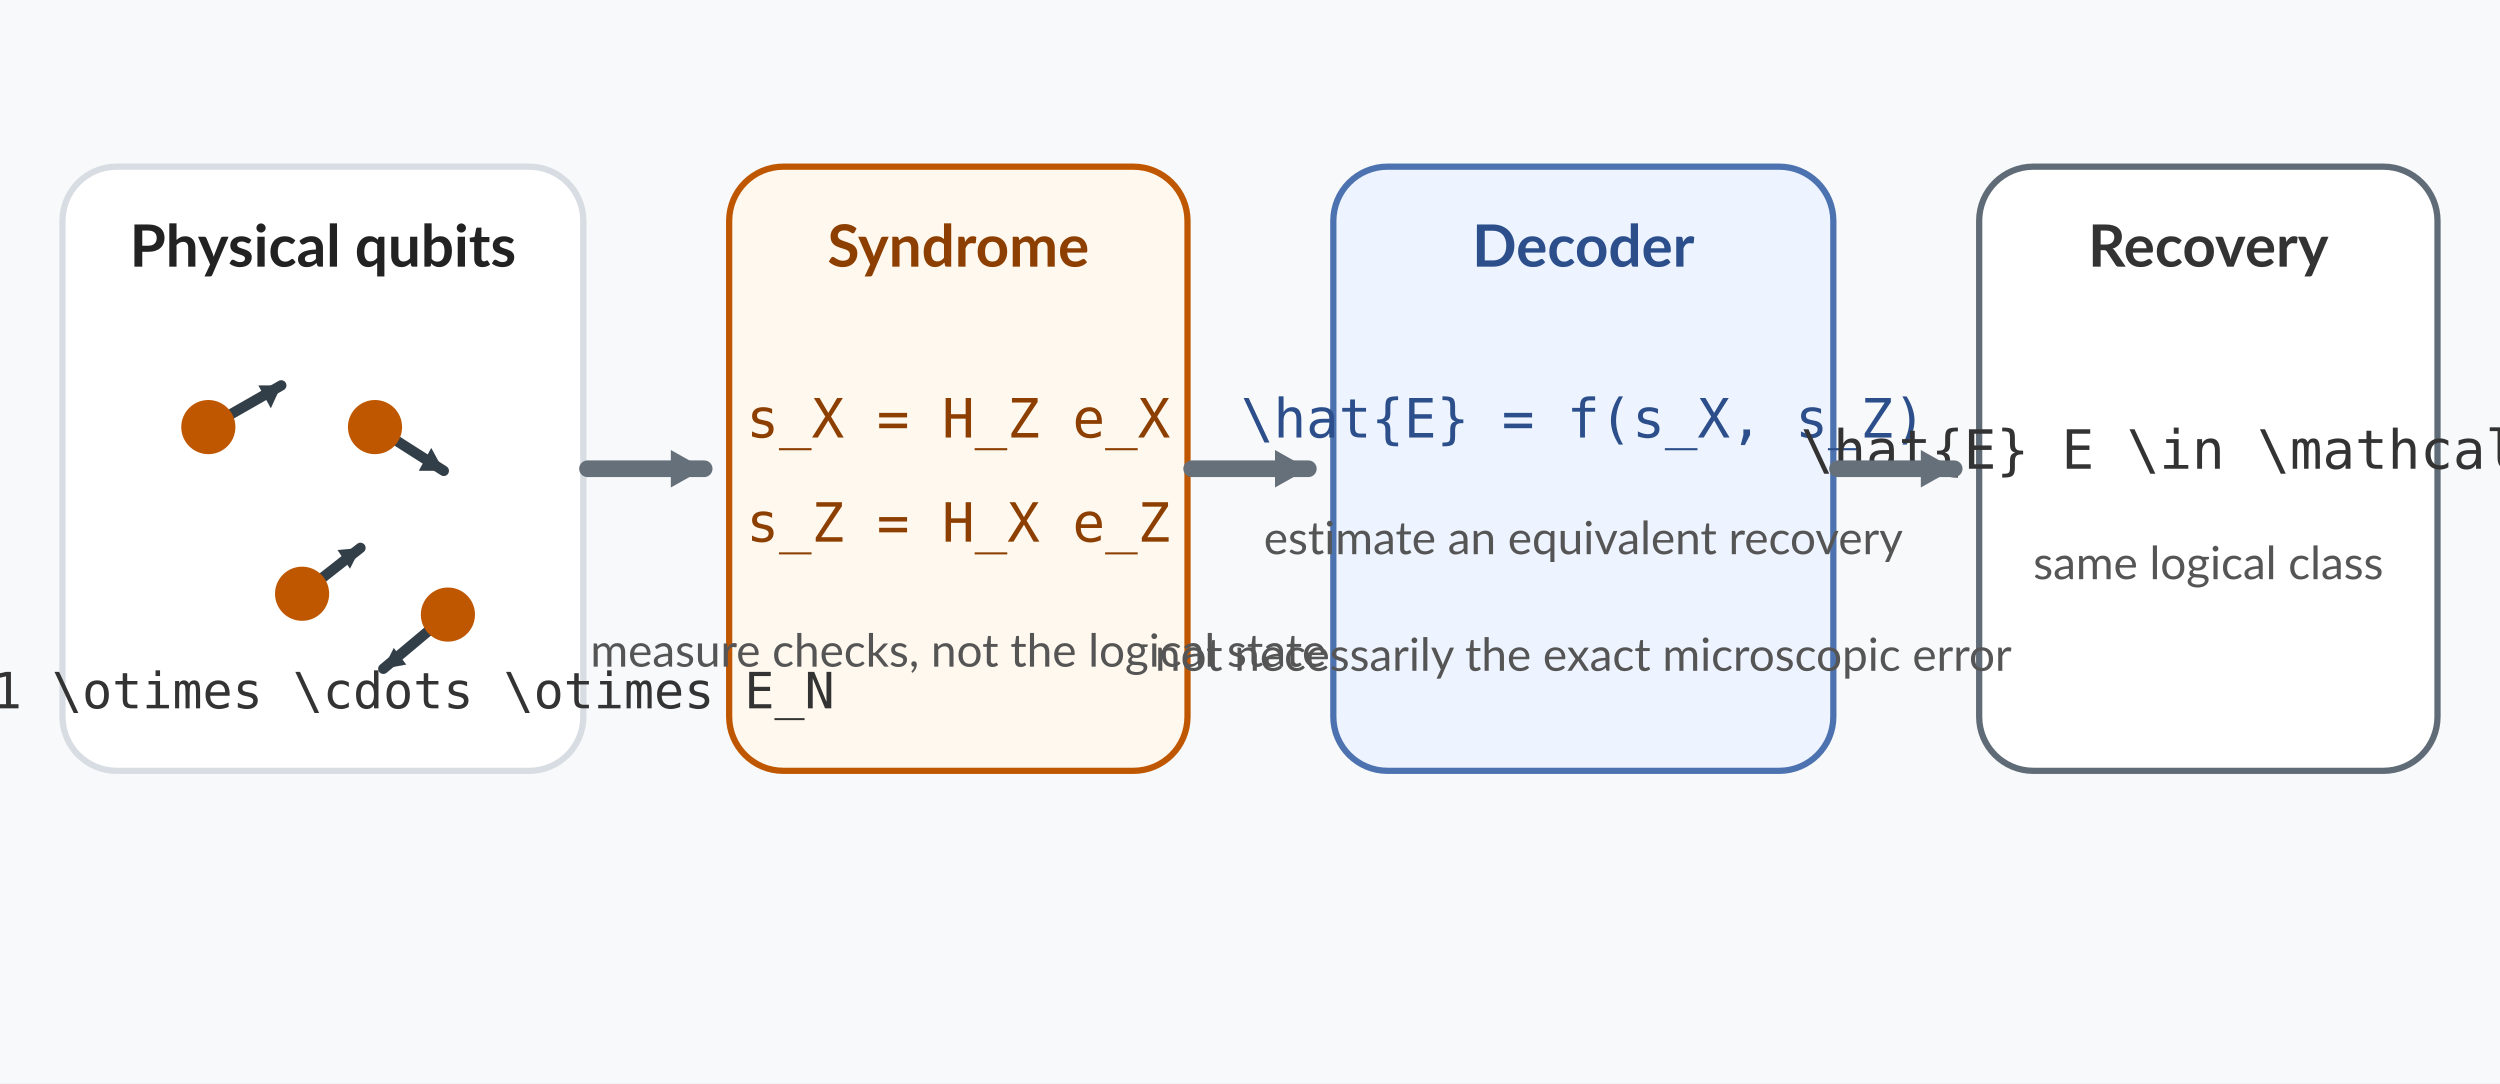
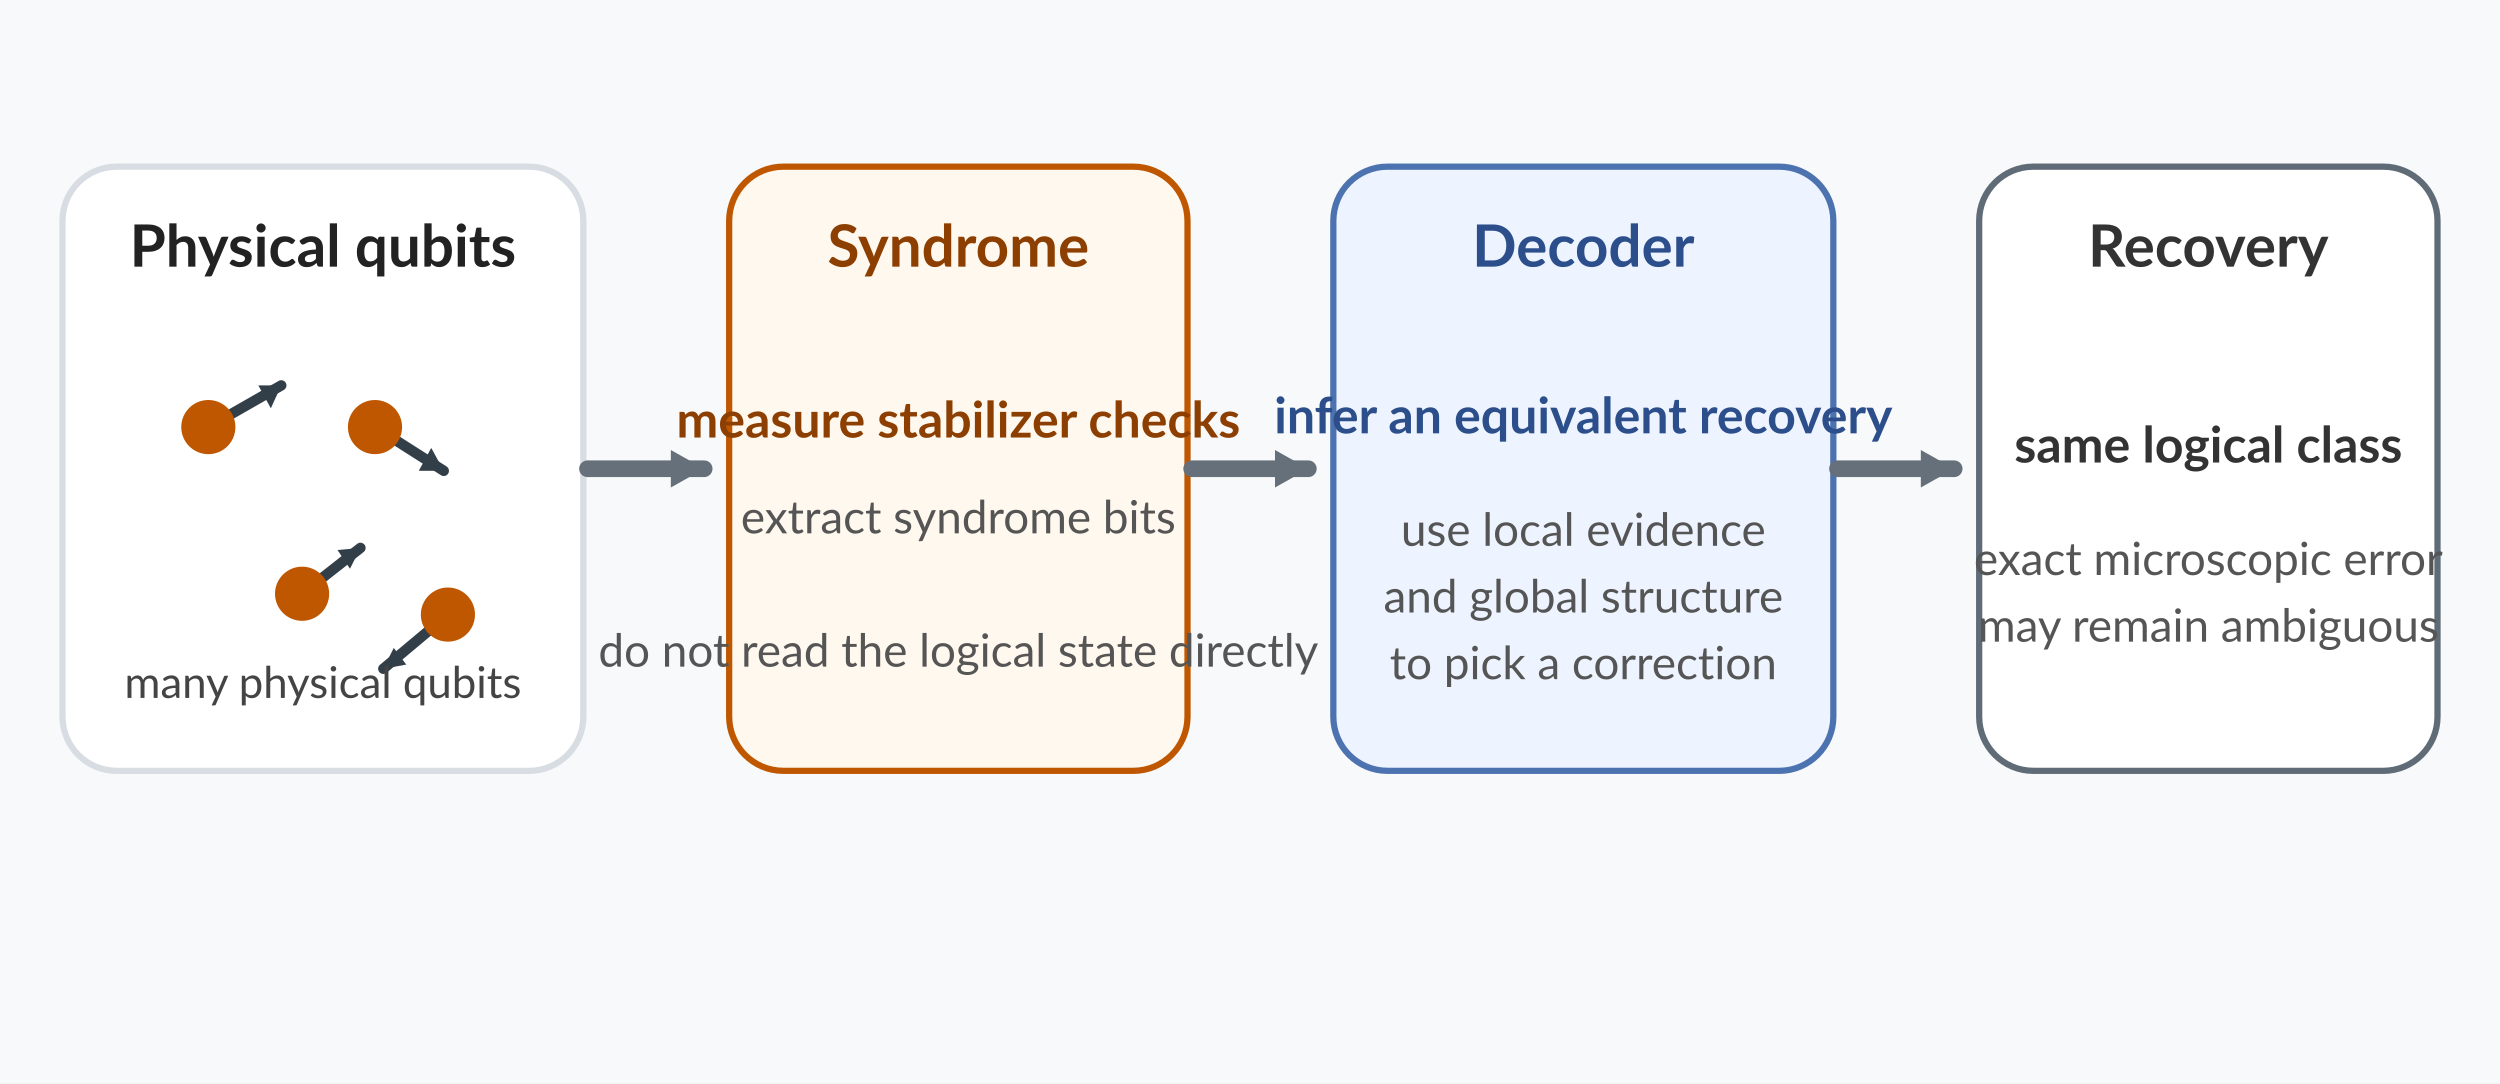
<svg xmlns="http://www.w3.org/2000/svg" width="1200" height="520" viewBox="0 0 1200 520" role="img" aria-labelledby="title desc">
  <rect width="1200" height="520" fill="#f8f9fa" />
  <g transform="translate(30,40)">
    <rect x="0" y="40" width="250" height="290" rx="26" fill="#ffffff" stroke="#d8dde3" stroke-width="3" />
    <rect x="320" y="40" width="220" height="290" rx="26" fill="#fff8ee" stroke="#BF5700" stroke-width="3" />
    <rect x="610" y="40" width="240" height="290" rx="26" fill="#eef4ff" stroke="#4c72b0" stroke-width="3" />
    <rect x="920" y="40" width="220" height="290" rx="26" fill="#ffffff" stroke="#5f6b76" stroke-width="3" />
    <text x="125" y="88" text-anchor="middle" font-family="Lato, sans-serif" font-size="28" font-weight="700" fill="#222">Physical qubits</text>
    <text x="430" y="88" text-anchor="middle" font-family="Lato, sans-serif" font-size="28" font-weight="700" fill="#8c3f00">Syndrome</text>
    <text x="730" y="88" text-anchor="middle" font-family="Lato, sans-serif" font-size="28" font-weight="700" fill="#2c4f8c">Decoder</text>
    <text x="1030" y="88" text-anchor="middle" font-family="Lato, sans-serif" font-size="28" font-weight="700" fill="#333">Recovery</text>
    <g stroke="#333F48" stroke-width="5" stroke-linecap="round">
      <line x1="70" y1="165" x2="105" y2="145" />
      <polygon points="105,145 94,145 100,156" fill="#333F48" stroke="none" />
      <line x1="150" y1="165" x2="183" y2="186" />
      <polygon points="183,186 177,175 171,186" fill="#333F48" stroke="none" />
      <line x1="115" y1="245" x2="143" y2="223" />
      <polygon points="143,223 132,224 138,233" fill="#333F48" stroke="none" />
      <line x1="185" y1="255" x2="154" y2="281" />
      <polygon points="154,281 165,279 159,271" fill="#333F48" stroke="none" />
    </g>
    <g fill="#BF5700">
      <circle cx="70" cy="165" r="13" />
      <circle cx="115" cy="245" r="13" />
      <circle cx="150" cy="165" r="13" />
      <circle cx="185" cy="255" r="13" />
    </g>
-     <text x="125" y="300" text-anchor="middle" font-family="Source Code Pro, monospace" font-size="24" fill="#333">E = E_1 \otimes \cdots \otimes E_N</text>
-     <text x="430" y="170" text-anchor="middle" font-family="Source Code Pro, monospace" font-size="26" fill="#8c3f00">s_X = H_Z e_X</text>
-     <text x="430" y="220" text-anchor="middle" font-family="Source Code Pro, monospace" font-size="26" fill="#8c3f00">s_Z = H_X e_Z</text>
-     <text x="430" y="280" text-anchor="middle" font-family="Lato, sans-serif" font-size="22" fill="#555">measure checks, not the logical state</text>
-     <text x="730" y="170" text-anchor="middle" font-family="Source Code Pro, monospace" font-size="26" fill="#2c4f8c">\hat{E} = f(s_X, s_Z)</text>
-     <text x="730" y="226" text-anchor="middle" font-family="Lato, sans-serif" font-size="22" fill="#555">estimate an equivalent recovery</text>
-     <text x="730" y="282" text-anchor="middle" font-family="Lato, sans-serif" font-size="22" fill="#555">not necessarily the exact microscopic error</text>
-     <text x="1030" y="185" text-anchor="middle" font-family="Source Code Pro, monospace" font-size="26" fill="#333">\hat{E} E \in \mathcal{S}</text>
-     <text x="1030" y="238" text-anchor="middle" font-family="Lato, sans-serif" font-size="22" fill="#555">same logical class</text>
+     <text x="125" y="295" text-anchor="middle" font-family="Lato, sans-serif" font-size="21" fill="#444">many physical qubits</text>
+     <text x="430" y="170" text-anchor="middle" font-family="Lato, sans-serif" font-size="24" font-weight="700" fill="#8c3f00">measure stabilizer checks</text>
+     <text x="430" y="216" text-anchor="middle" font-family="Lato, sans-serif" font-size="22" fill="#555">extract syndrome bits</text>
+     <text x="430" y="280" text-anchor="middle" font-family="Lato, sans-serif" font-size="22" fill="#555">do not read the logical state directly</text>
+     <text x="730" y="168" text-anchor="middle" font-family="Lato, sans-serif" font-size="24" font-weight="700" fill="#2c4f8c">infer an equivalent recovery</text>
+     <text x="730" y="222" text-anchor="middle" font-family="Lato, sans-serif" font-size="22" fill="#555">use local evidence</text>
+     <text x="730" y="254" text-anchor="middle" font-family="Lato, sans-serif" font-size="22" fill="#555">and global structure</text>
+     <text x="730" y="286" text-anchor="middle" font-family="Lato, sans-serif" font-size="22" fill="#555">to pick a correction</text>
+     <text x="1030" y="182" text-anchor="middle" font-family="Lato, sans-serif" font-size="24" font-weight="700" fill="#333">same logical class</text>
+     <text x="1030" y="236" text-anchor="middle" font-family="Lato, sans-serif" font-size="22" fill="#555">exact microscopic error</text>
+     <text x="1030" y="268" text-anchor="middle" font-family="Lato, sans-serif" font-size="22" fill="#555">may remain ambiguous</text>
    <g stroke="#66707a" stroke-width="8" fill="none" stroke-linecap="round">
      <path d="M252 185 H308" />
      <path d="M542 185 H598" />
      <path d="M852 185 H908" />
    </g>
    <g fill="#66707a">
      <polygon points="308,185 292,176 292,194" />
      <polygon points="598,185 582,176 582,194" />
      <polygon points="908,185 892,176 892,194" />
    </g>
  </g>
</svg>
